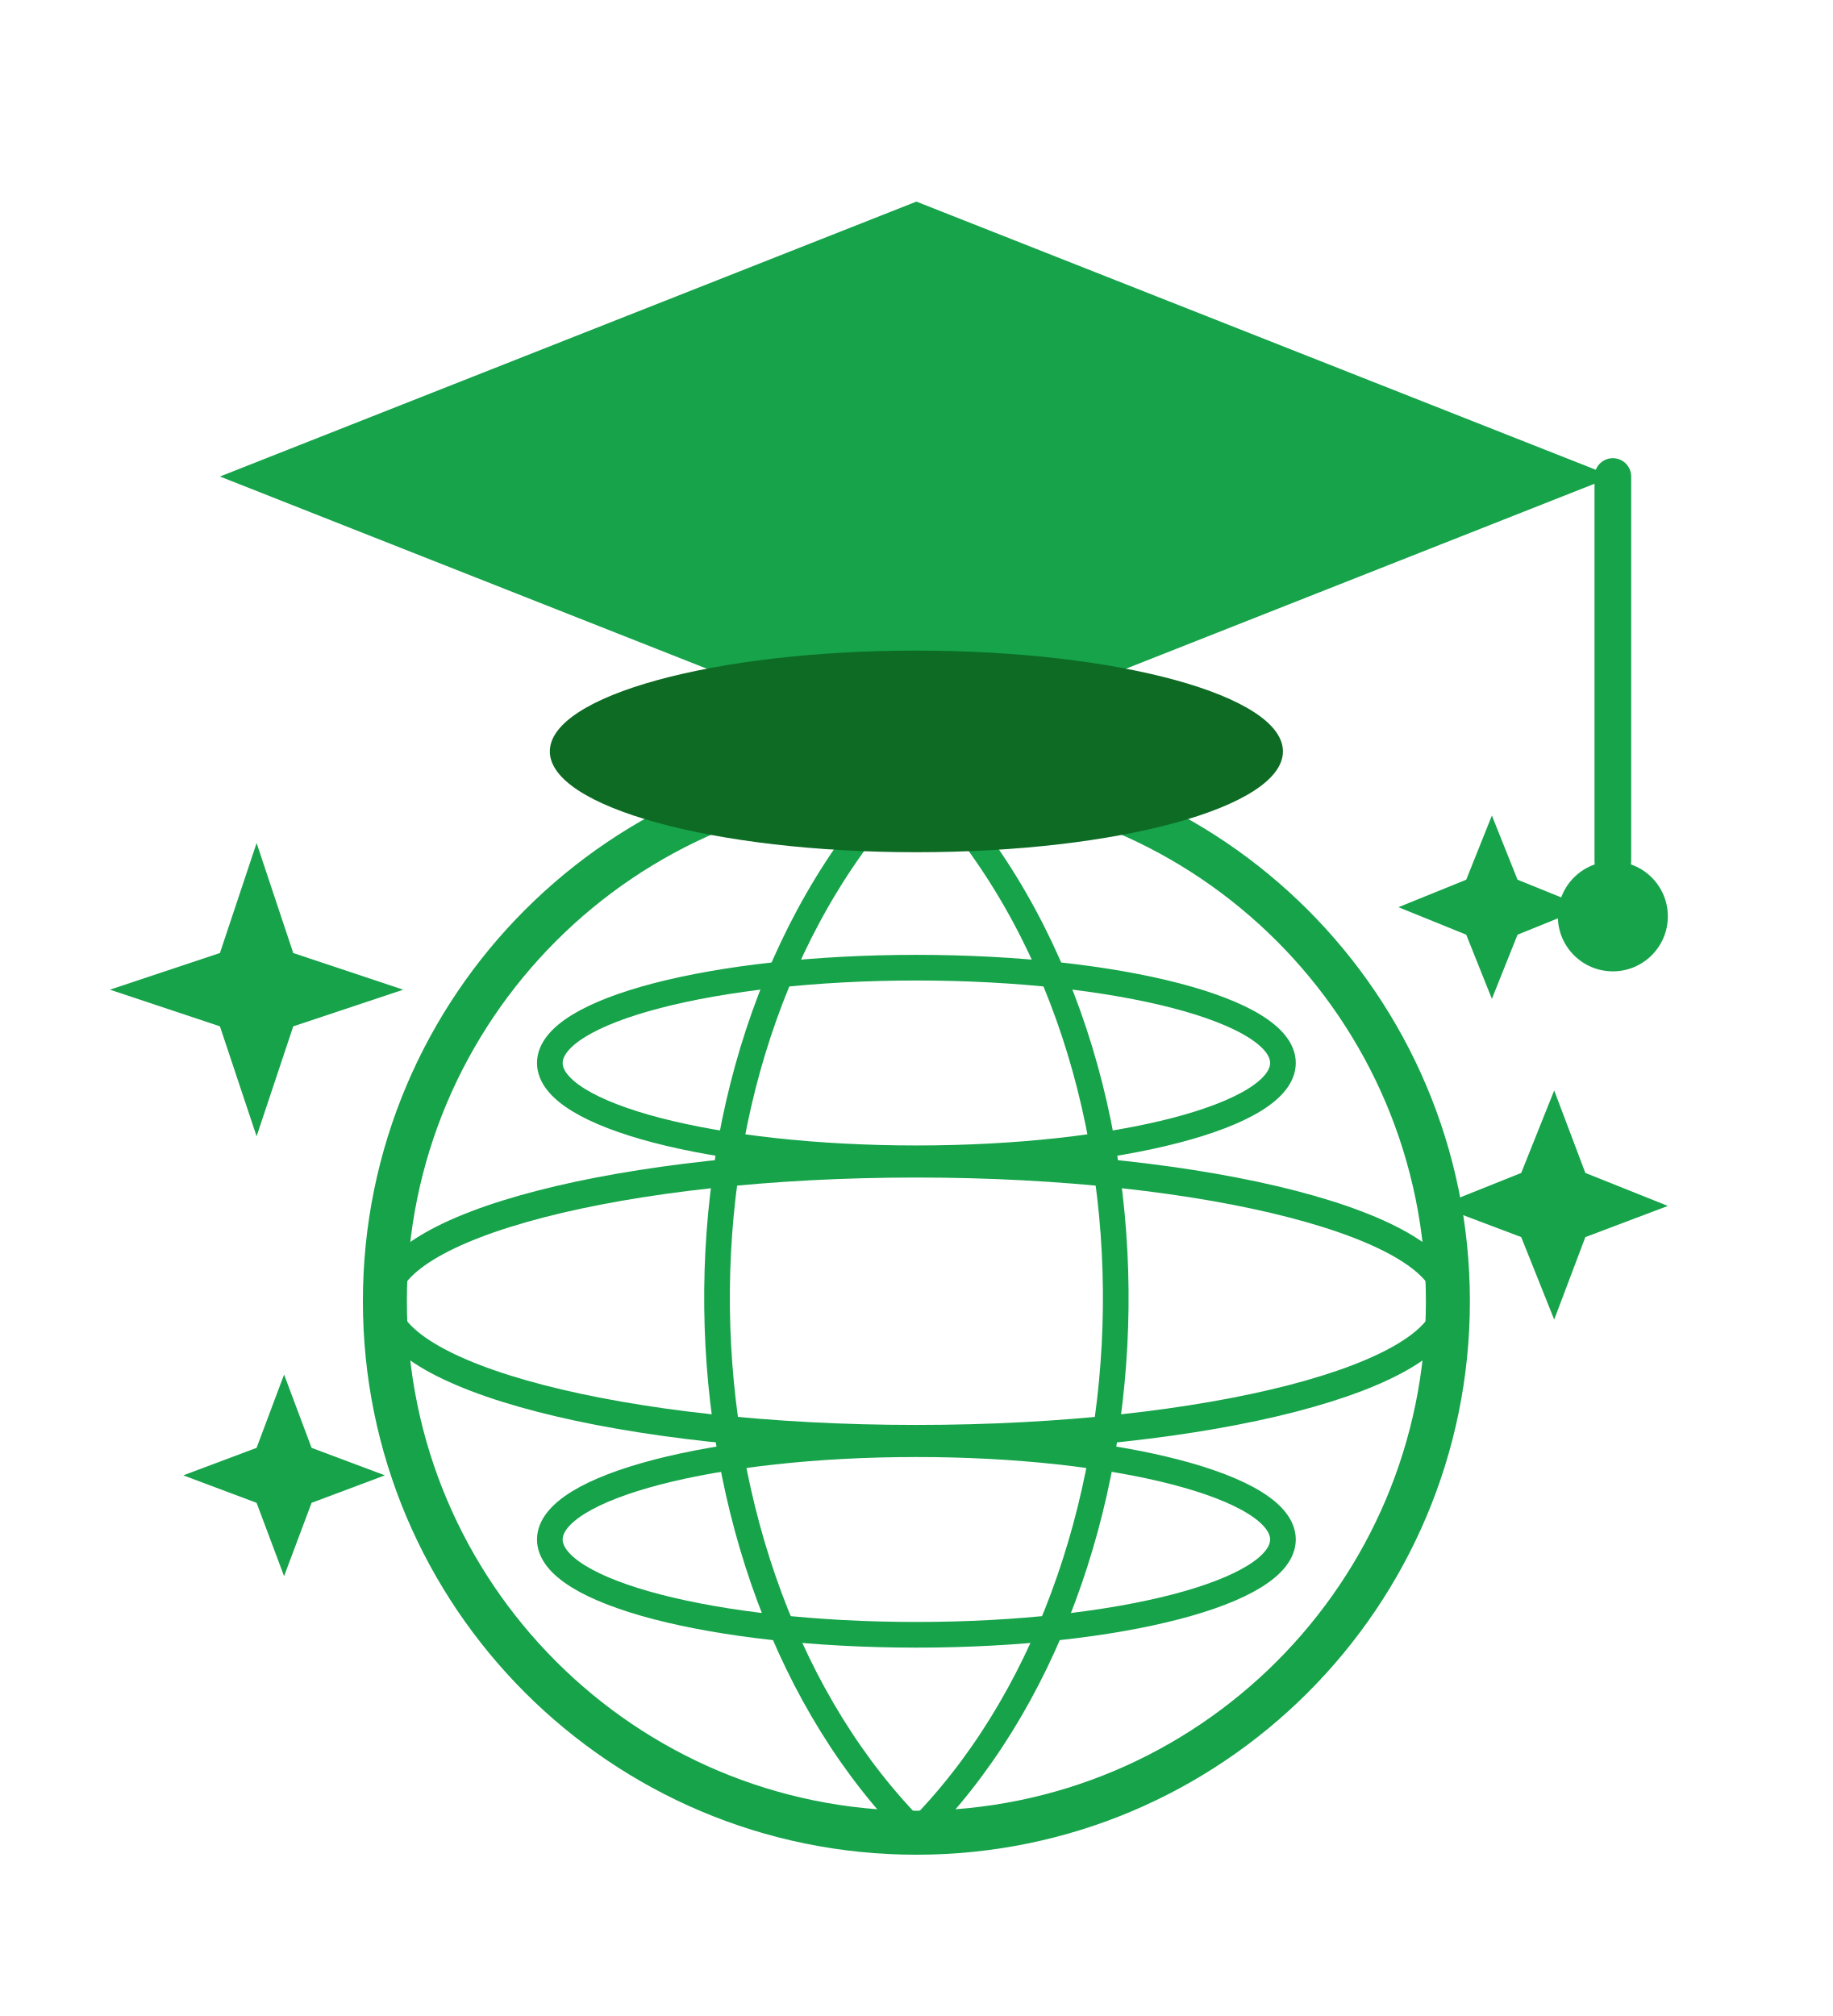
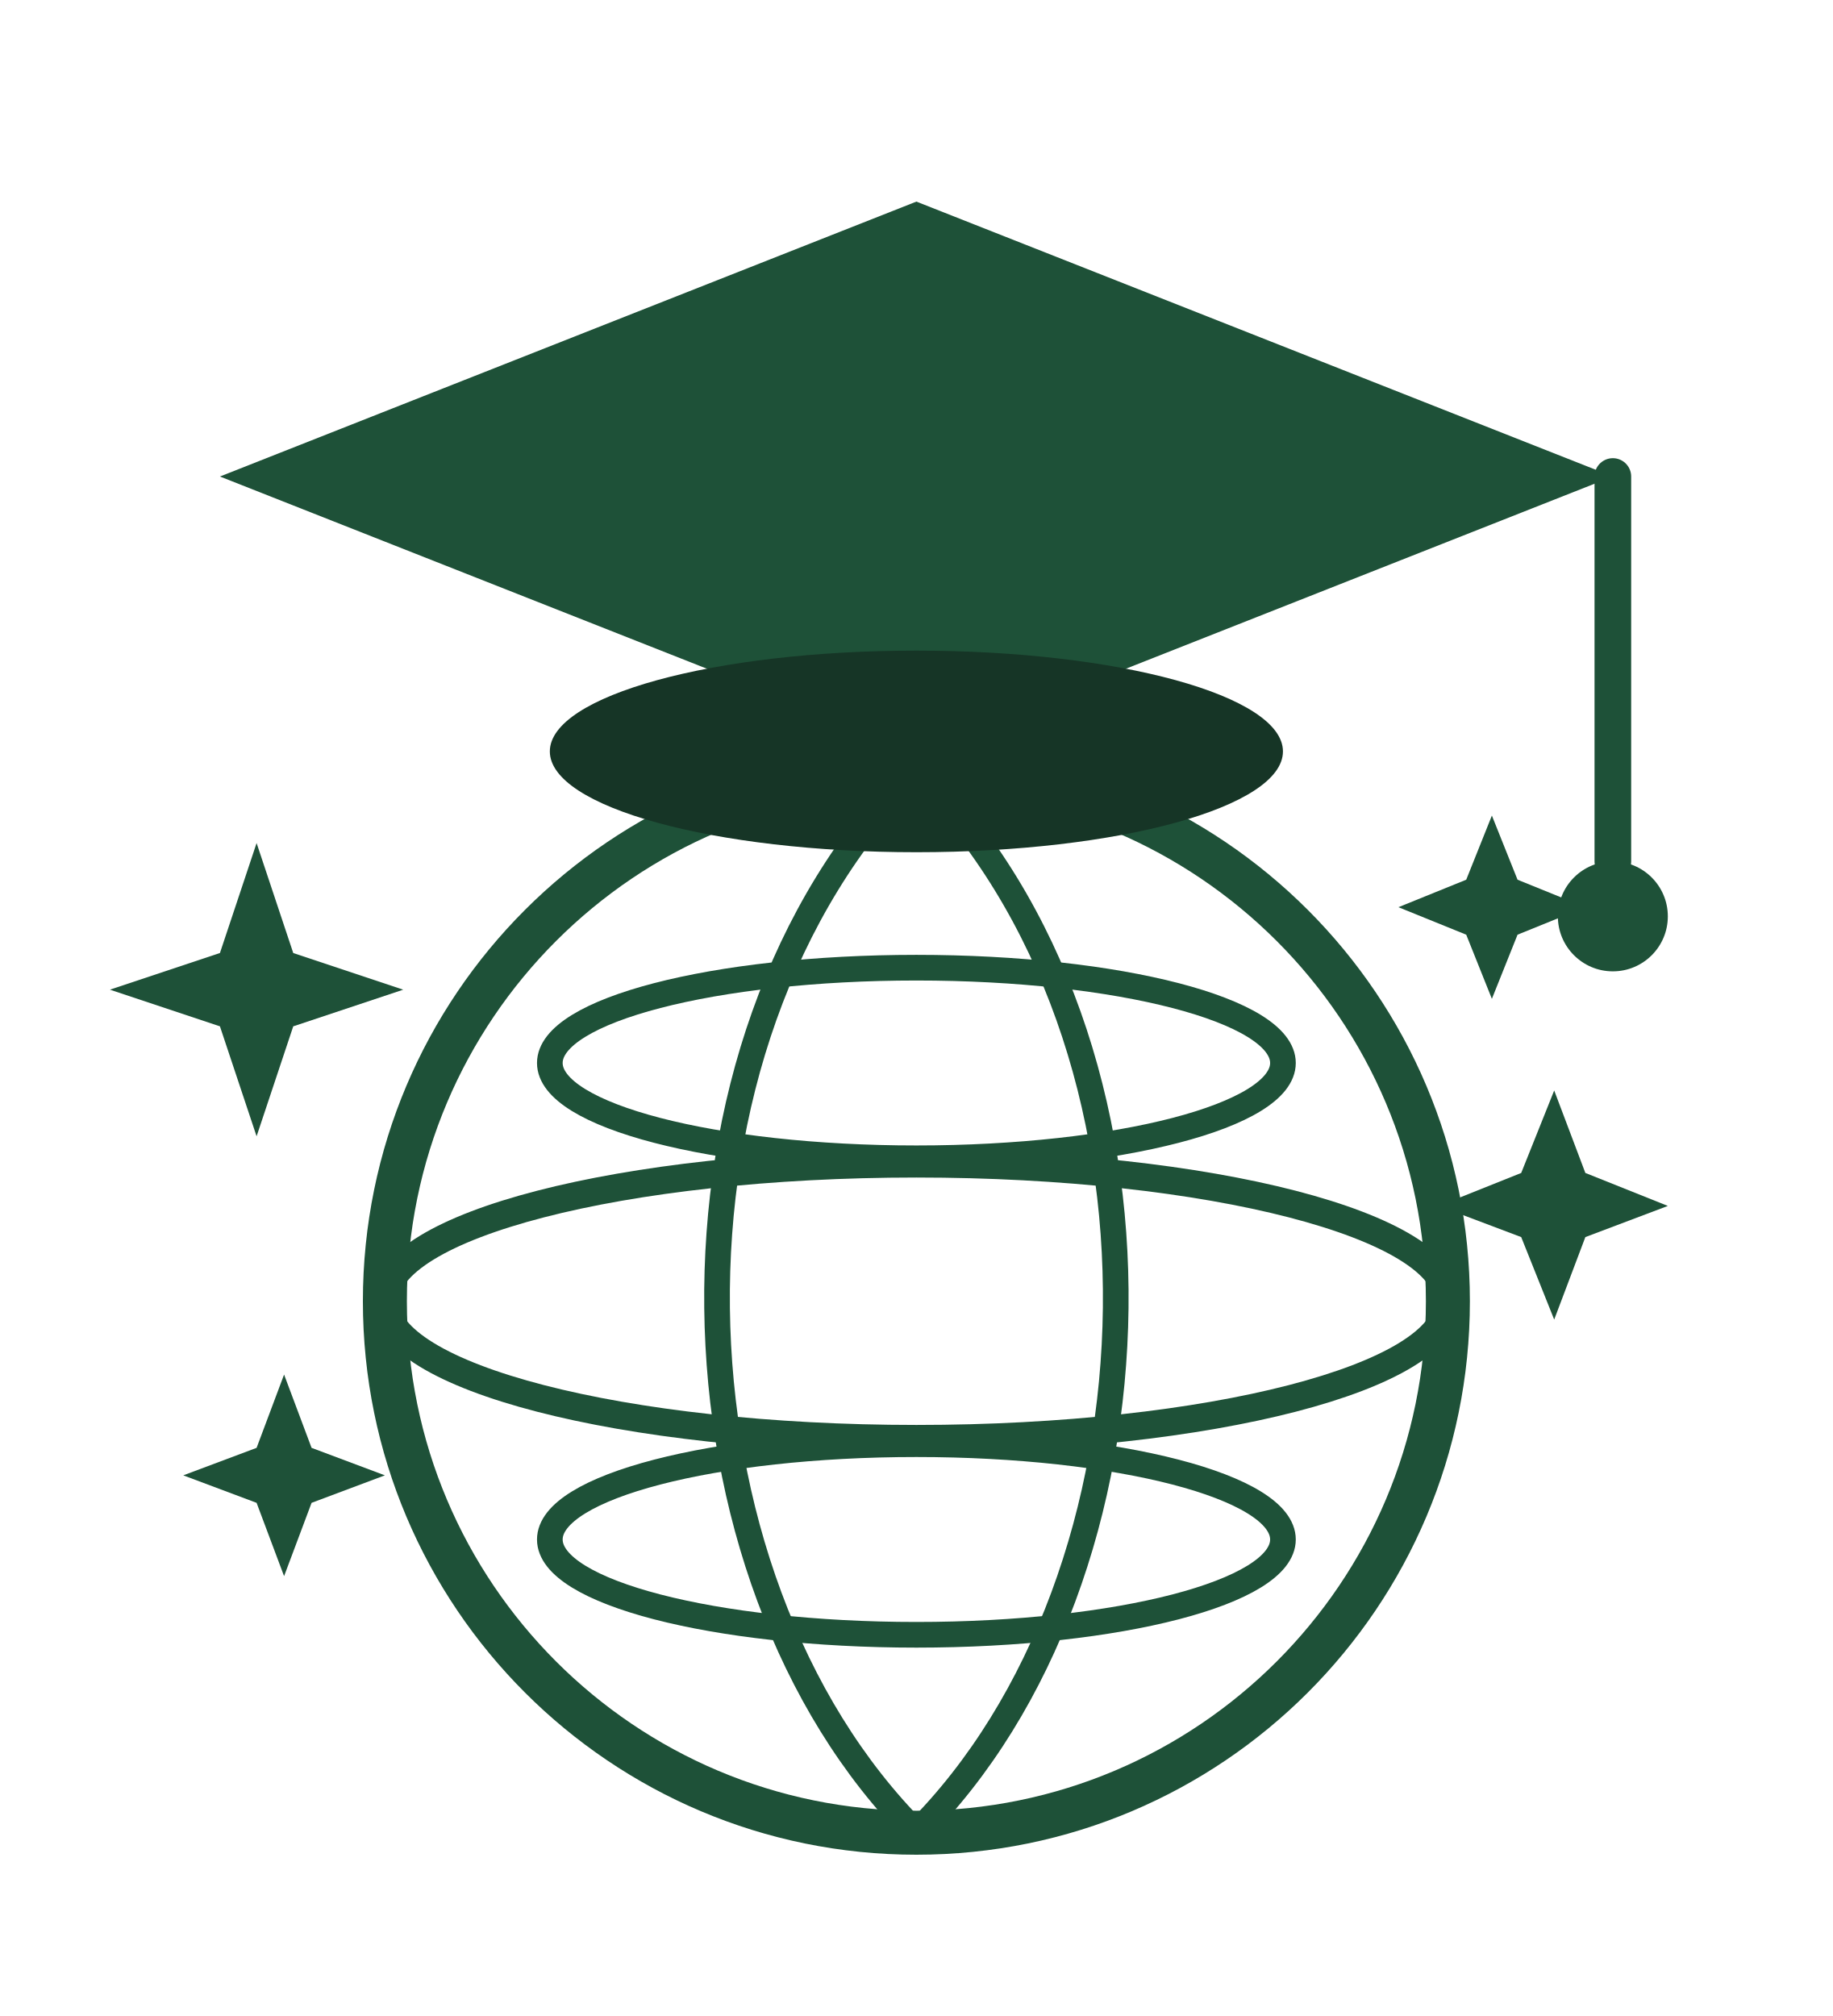
<svg xmlns="http://www.w3.org/2000/svg" viewBox="0 0 100 110">
  <defs>
    <clipPath id="gc">
      <circle cx="50" cy="71" r="29" />
    </clipPath>
  </defs>
-   <circle cx="50" cy="71" r="29" fill="none" stroke="#16a34a" stroke-width="2.4" />
-   <ellipse cx="50" cy="71" rx="29" ry="7.5" fill="none" stroke="#16a34a" stroke-width="1.5" clip-path="url(#gc)" />
-   <ellipse cx="50" cy="58" rx="20" ry="5.2" fill="none" stroke="#16a34a" stroke-width="1.4" clip-path="url(#gc)" />
-   <ellipse cx="50" cy="84" rx="20" ry="5.2" fill="none" stroke="#16a34a" stroke-width="1.4" clip-path="url(#gc)" />
-   <path d="M50 42 C65 57 64 86 50 100" fill="none" stroke="#16a34a" stroke-width="1.4" clip-path="url(#gc)" />
-   <path d="M50 42 C35 57 36 86 50 100" fill="none" stroke="#16a34a" stroke-width="1.4" clip-path="url(#gc)" />
-   <polygon points="50,11 88,26 50,41 12,26" fill="#16a34a" />
-   <ellipse cx="50" cy="41" rx="20" ry="5.5" fill="#0d6b24" />
-   <line x1="88" y1="26" x2="88" y2="47" stroke="#16a34a" stroke-width="2" stroke-linecap="round" />
-   <circle cx="88" cy="50" r="3" fill="#16a34a" />
-   <path d="M12,52 L14,46 L16,52 L22,54 L16,56 L14,62 L12,56 L6,54 Z" fill="#16a34a" />
-   <path d="M83,64 L84.8,59.5 L86.5,64 L91,65.8 L86.5,67.5 L84.8,72 L83,67.5 L78.5,65.8 Z" fill="#16a34a" />
-   <path d="M14,79 L15.5,75 L17,79 L21,80.5 L17,82 L15.5,86 L14,82 L10,80.5 Z" fill="#16a34a" />
-   <path d="M80,48 L81.4,44.5 L82.8,48 L86.5,49.5 L82.8,51 L81.4,54.5 L80,51 L76.3,49.5 Z" fill="#16a34a" />
+   <circle cx="50" cy="71" r="29" fill="none" stroke="#1E5138" stroke-width="2.4" />
+   <ellipse cx="50" cy="71" rx="29" ry="7.5" fill="none" stroke="#1E5138" stroke-width="1.5" clip-path="url(#gc)" />
+   <ellipse cx="50" cy="58" rx="20" ry="5.2" fill="none" stroke="#1E5138" stroke-width="1.4" clip-path="url(#gc)" />
+   <ellipse cx="50" cy="84" rx="20" ry="5.2" fill="none" stroke="#1E5138" stroke-width="1.4" clip-path="url(#gc)" />
+   <path d="M50 42 C65 57 64 86 50 100" fill="none" stroke="#1E5138" stroke-width="1.4" clip-path="url(#gc)" />
+   <path d="M50 42 C35 57 36 86 50 100" fill="none" stroke="#1E5138" stroke-width="1.4" clip-path="url(#gc)" />
+   <polygon points="50,11 88,26 50,41 12,26" fill="#1E5138" />
+   <ellipse cx="50" cy="41" rx="20" ry="5.5" fill="#163526" />
+   <line x1="88" y1="26" x2="88" y2="47" stroke="#1E5138" stroke-width="2" stroke-linecap="round" />
+   <circle cx="88" cy="50" r="3" fill="#1E5138" />
+   <path d="M12,52 L14,46 L16,52 L22,54 L16,56 L14,62 L12,56 L6,54 Z" fill="#1E5138" />
+   <path d="M83,64 L84.8,59.5 L86.5,64 L91,65.8 L86.5,67.5 L84.8,72 L83,67.5 L78.5,65.8 Z" fill="#1E5138" />
+   <path d="M14,79 L15.5,75 L17,79 L21,80.5 L17,82 L15.5,86 L14,82 L10,80.5 Z" fill="#1E5138" />
+   <path d="M80,48 L81.4,44.5 L82.8,48 L86.5,49.5 L82.8,51 L81.4,54.5 L80,51 L76.3,49.5 Z" fill="#1E5138" />
</svg>
